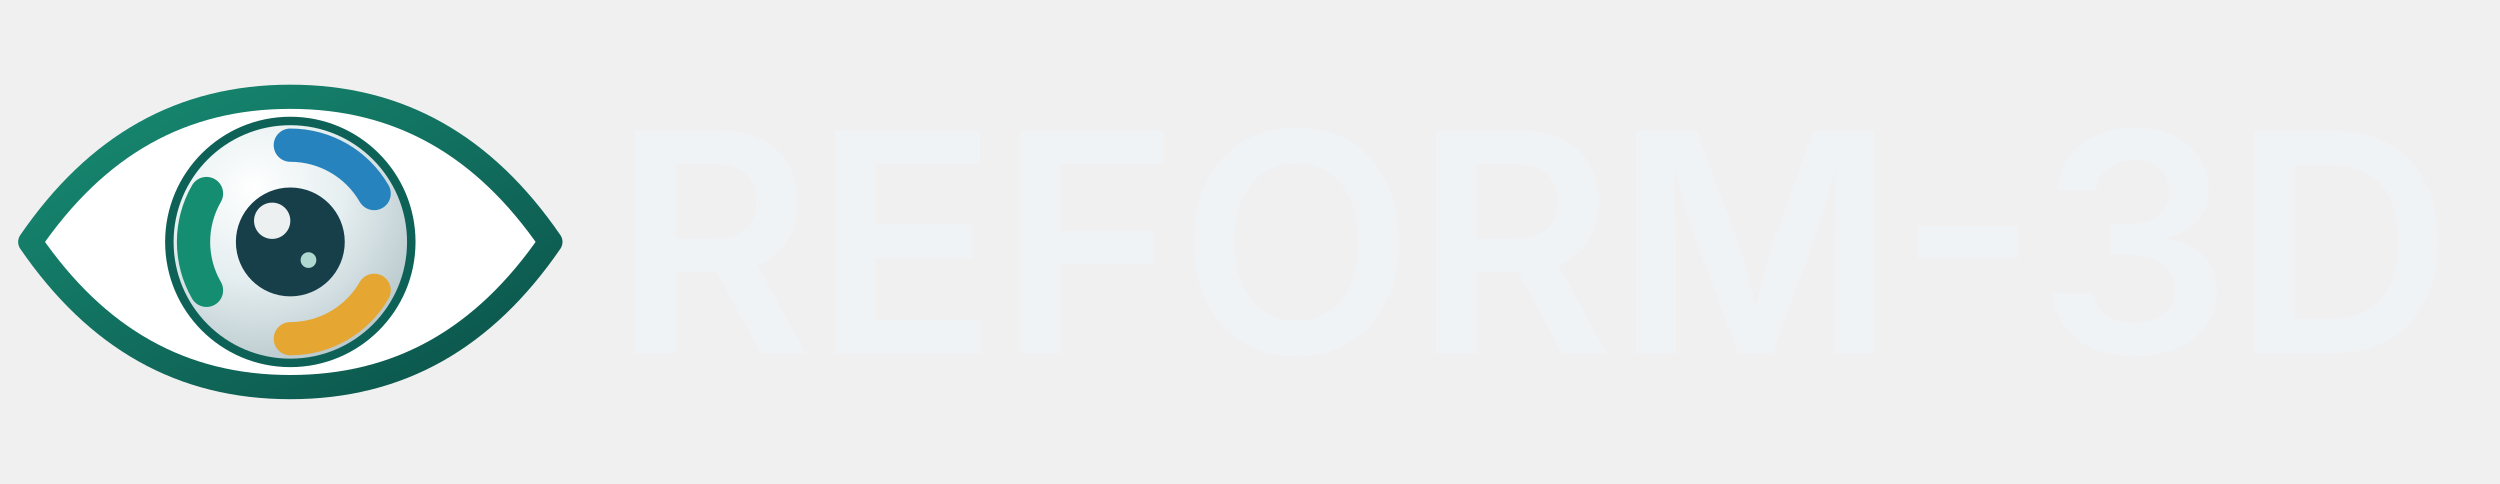
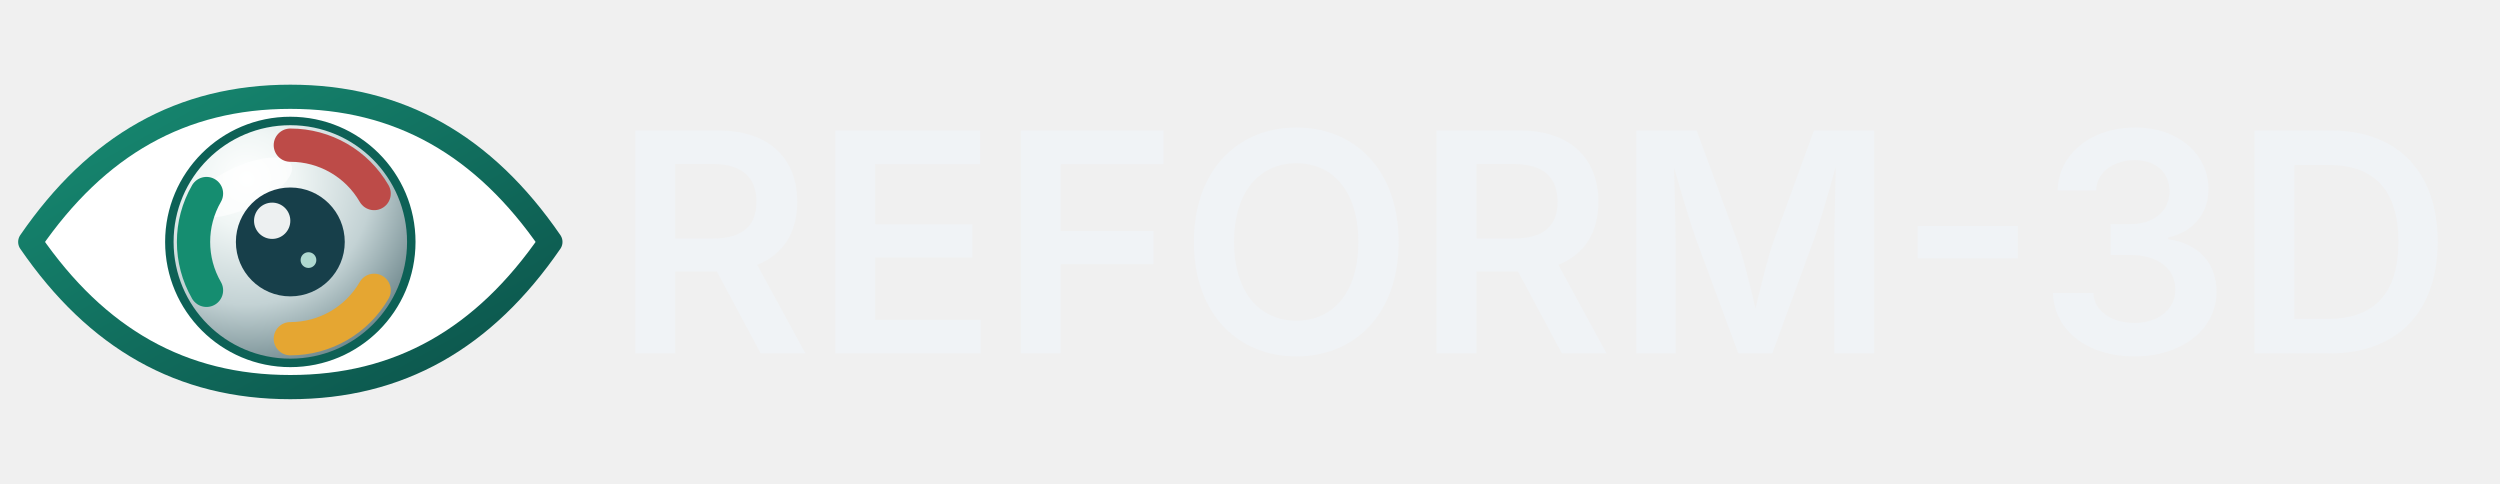
<svg xmlns="http://www.w3.org/2000/svg" viewBox="0 0 310 60" role="img" aria-label="REFORM-3D">
  <svg x="0" y="3" width="72" height="54" viewBox="0 0 96 72">
    <defs>
      <linearGradient id="eye" x1="0" y1="0" x2="1" y2="1">
        <stop stop-color="#178c73" />
        <stop offset="1" stop-color="#0b5149" />
      </linearGradient>
-       <radialGradient id="iris" cx="35%" cy="28%" r="75%">
+       <radialGradient id="iris" cx="32%" cy="24%" r="80%">
        <stop stop-color="#ffffff" />
-         <stop offset=".5" stop-color="#e5eef0" />
-         <stop offset="1" stop-color="#b9c9cd" />
+         <stop offset=".25" stop-color="#f0f6f5" />
+         <stop offset=".65" stop-color="#c3d2d4" />
+         <stop offset="1" stop-color="#70898e" />
      </radialGradient>
    </defs>
    <path d="M5 36C16 20 30 12 48 12s32 8 43 24C80 52 66 60 48 60S16 52 5 36Z" fill="#ffffff" stroke="url(#eye)" stroke-width="4" stroke-linejoin="round" />
    <circle cx="48" cy="36" r="20" fill="url(#iris)" stroke="#0d6156" stroke-width="1.4" />
-     <path d="M48 20a16 16 0 0 1 13.86 8" fill="none" stroke="#2783bd" stroke-width="5.5" stroke-linecap="round" />
+     <ellipse cx="40" cy="27" rx="9" ry="3.5" transform="rotate(-25 40 27)" fill="#fff" opacity=".65" />
+     <path d="M48 20a16 16 0 0 1 13.86 8" fill="none" stroke="#bd4b48" stroke-width="5.5" stroke-linecap="round" />
    <path d="M61.86 44A16 16 0 0 1 48 52" fill="none" stroke="#e5a632" stroke-width="5.5" stroke-linecap="round" />
    <path d="M34.14 44a16 16 0 0 1 0-16" fill="none" stroke="#158d70" stroke-width="5.5" stroke-linecap="round" />
    <circle cx="48" cy="36" r="9" fill="#173f4a" />
    <circle cx="45" cy="32.5" r="3" fill="#fff" opacity=".92" />
    <circle cx="51" cy="39" r="1.3" fill="#d4fff1" opacity=".8" />
  </svg>
  <text x="76" y="30" dominant-baseline="central" fill="#f0f3f6" font-family="system-ui, -apple-system, BlinkMacSystemFont, Segoe UI, sans-serif" font-size="38" font-weight="600">REFORM-3D</text>
</svg>
